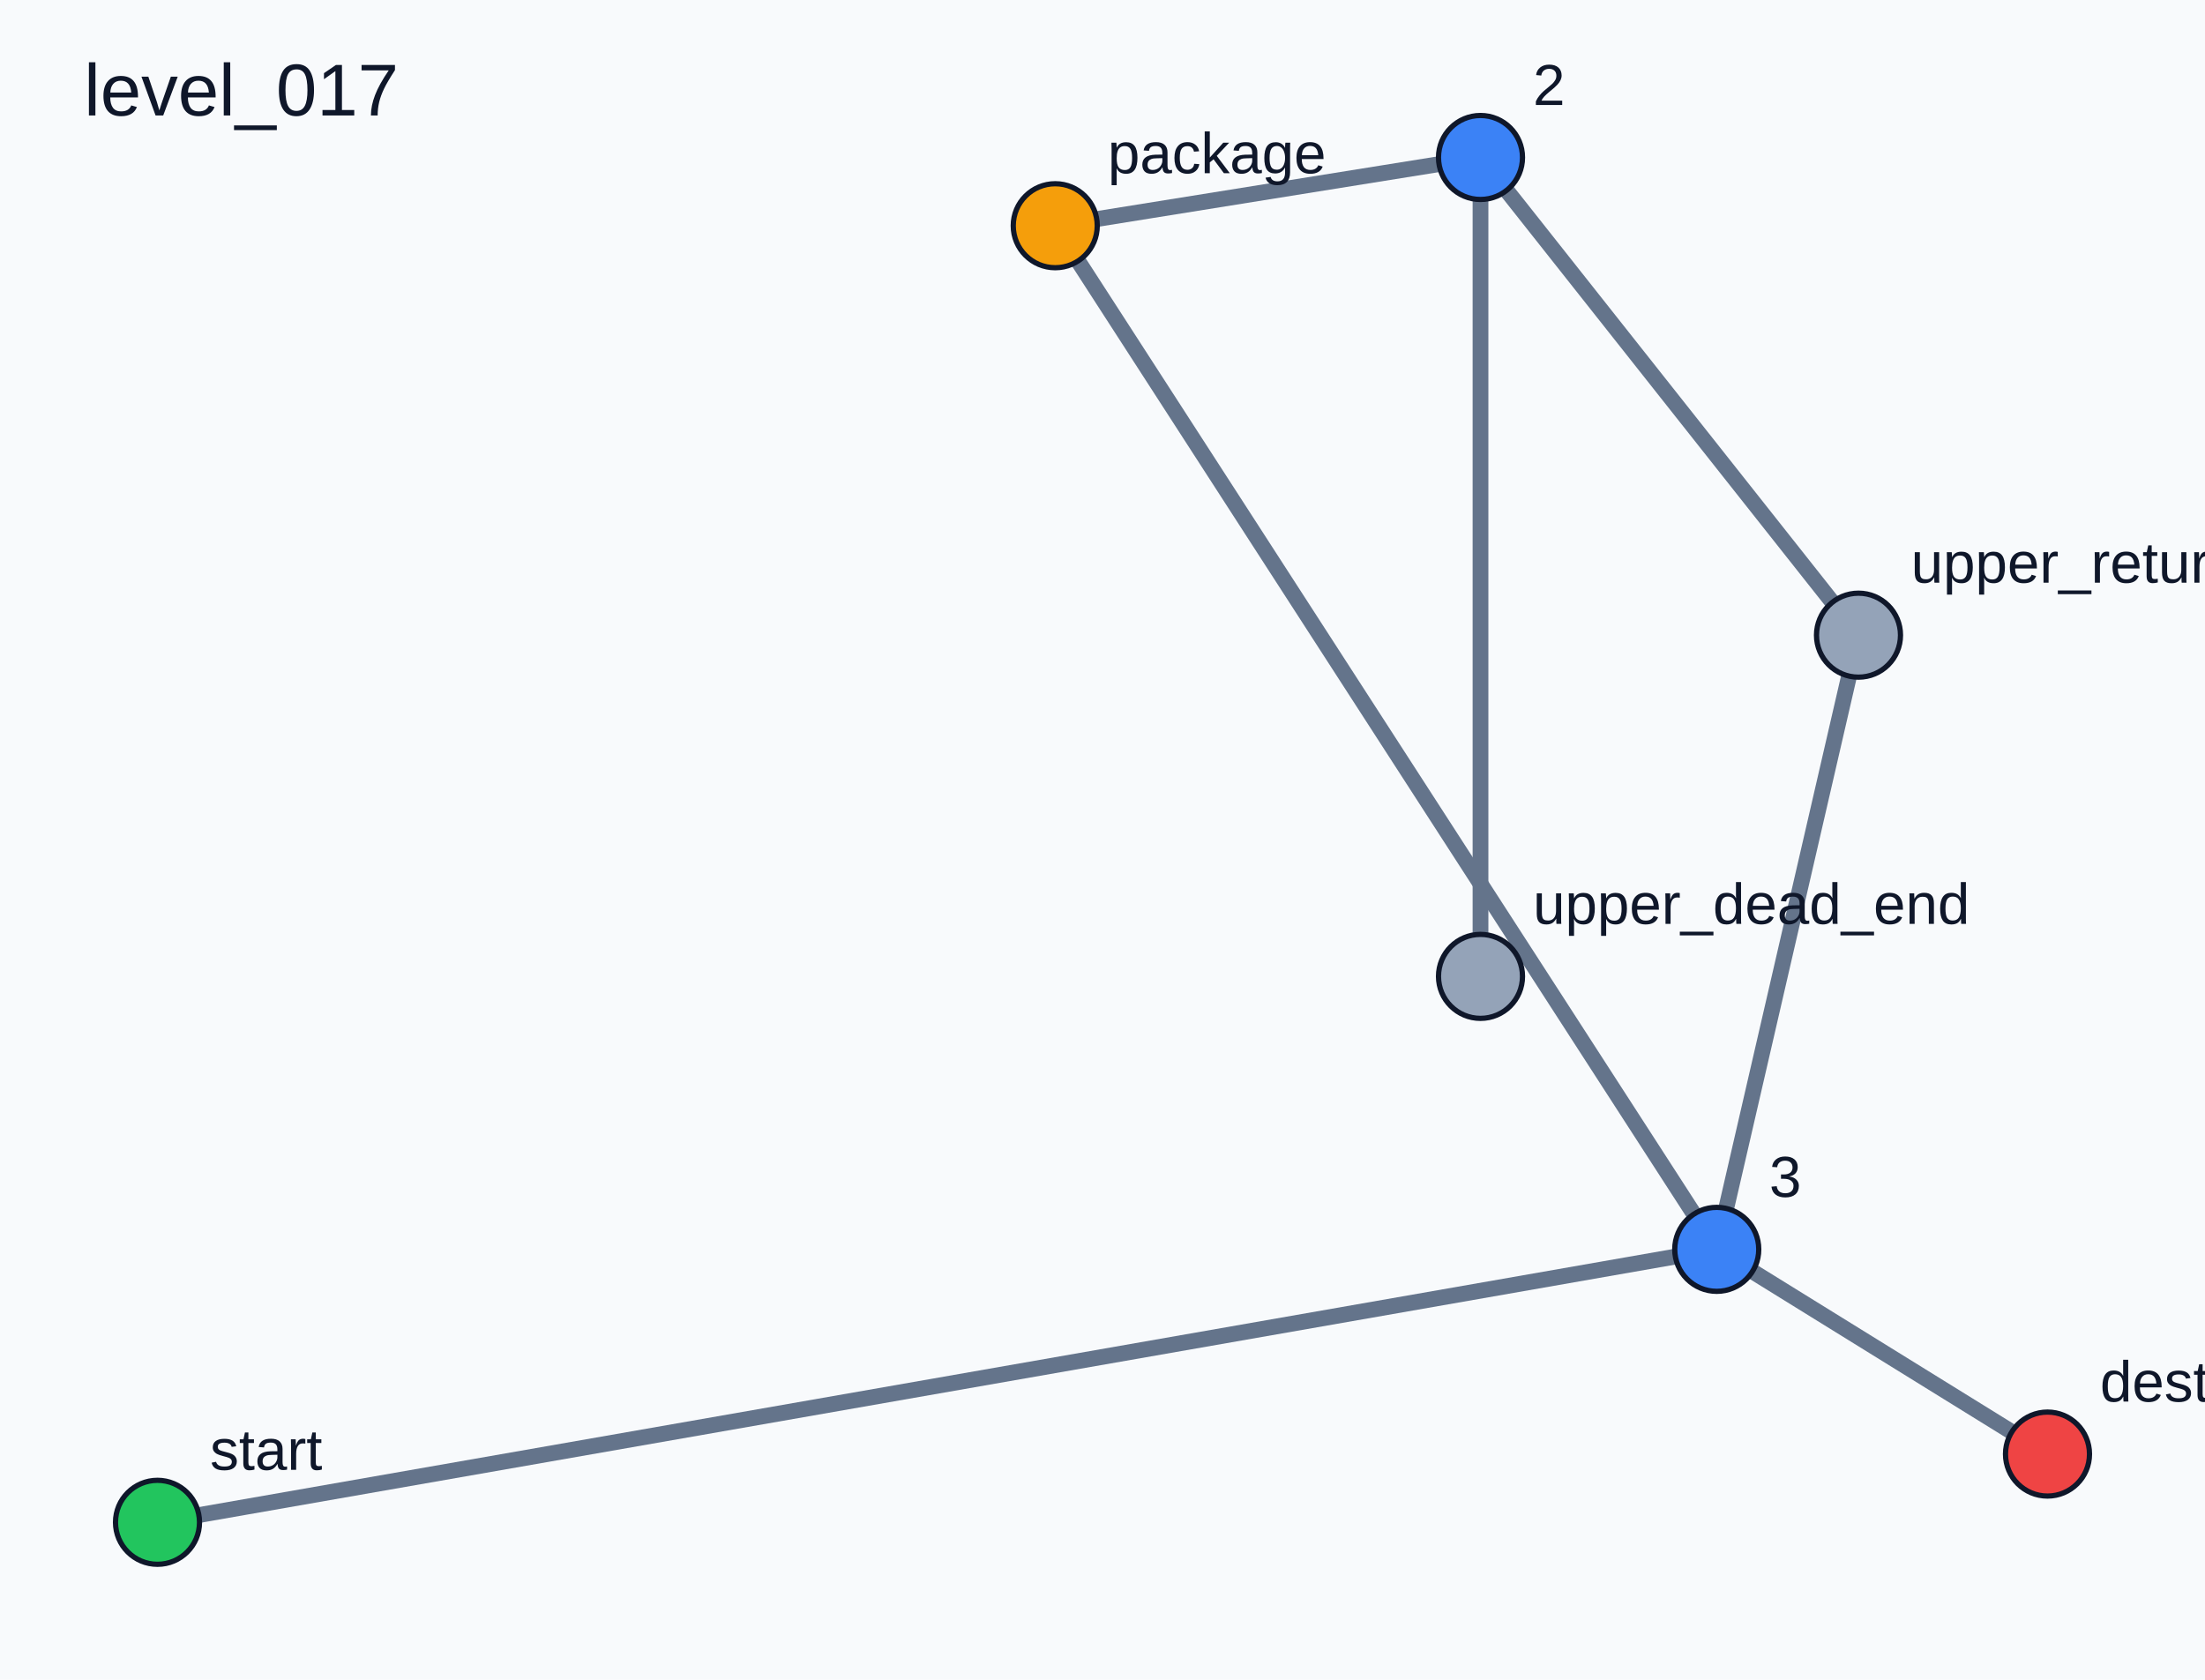
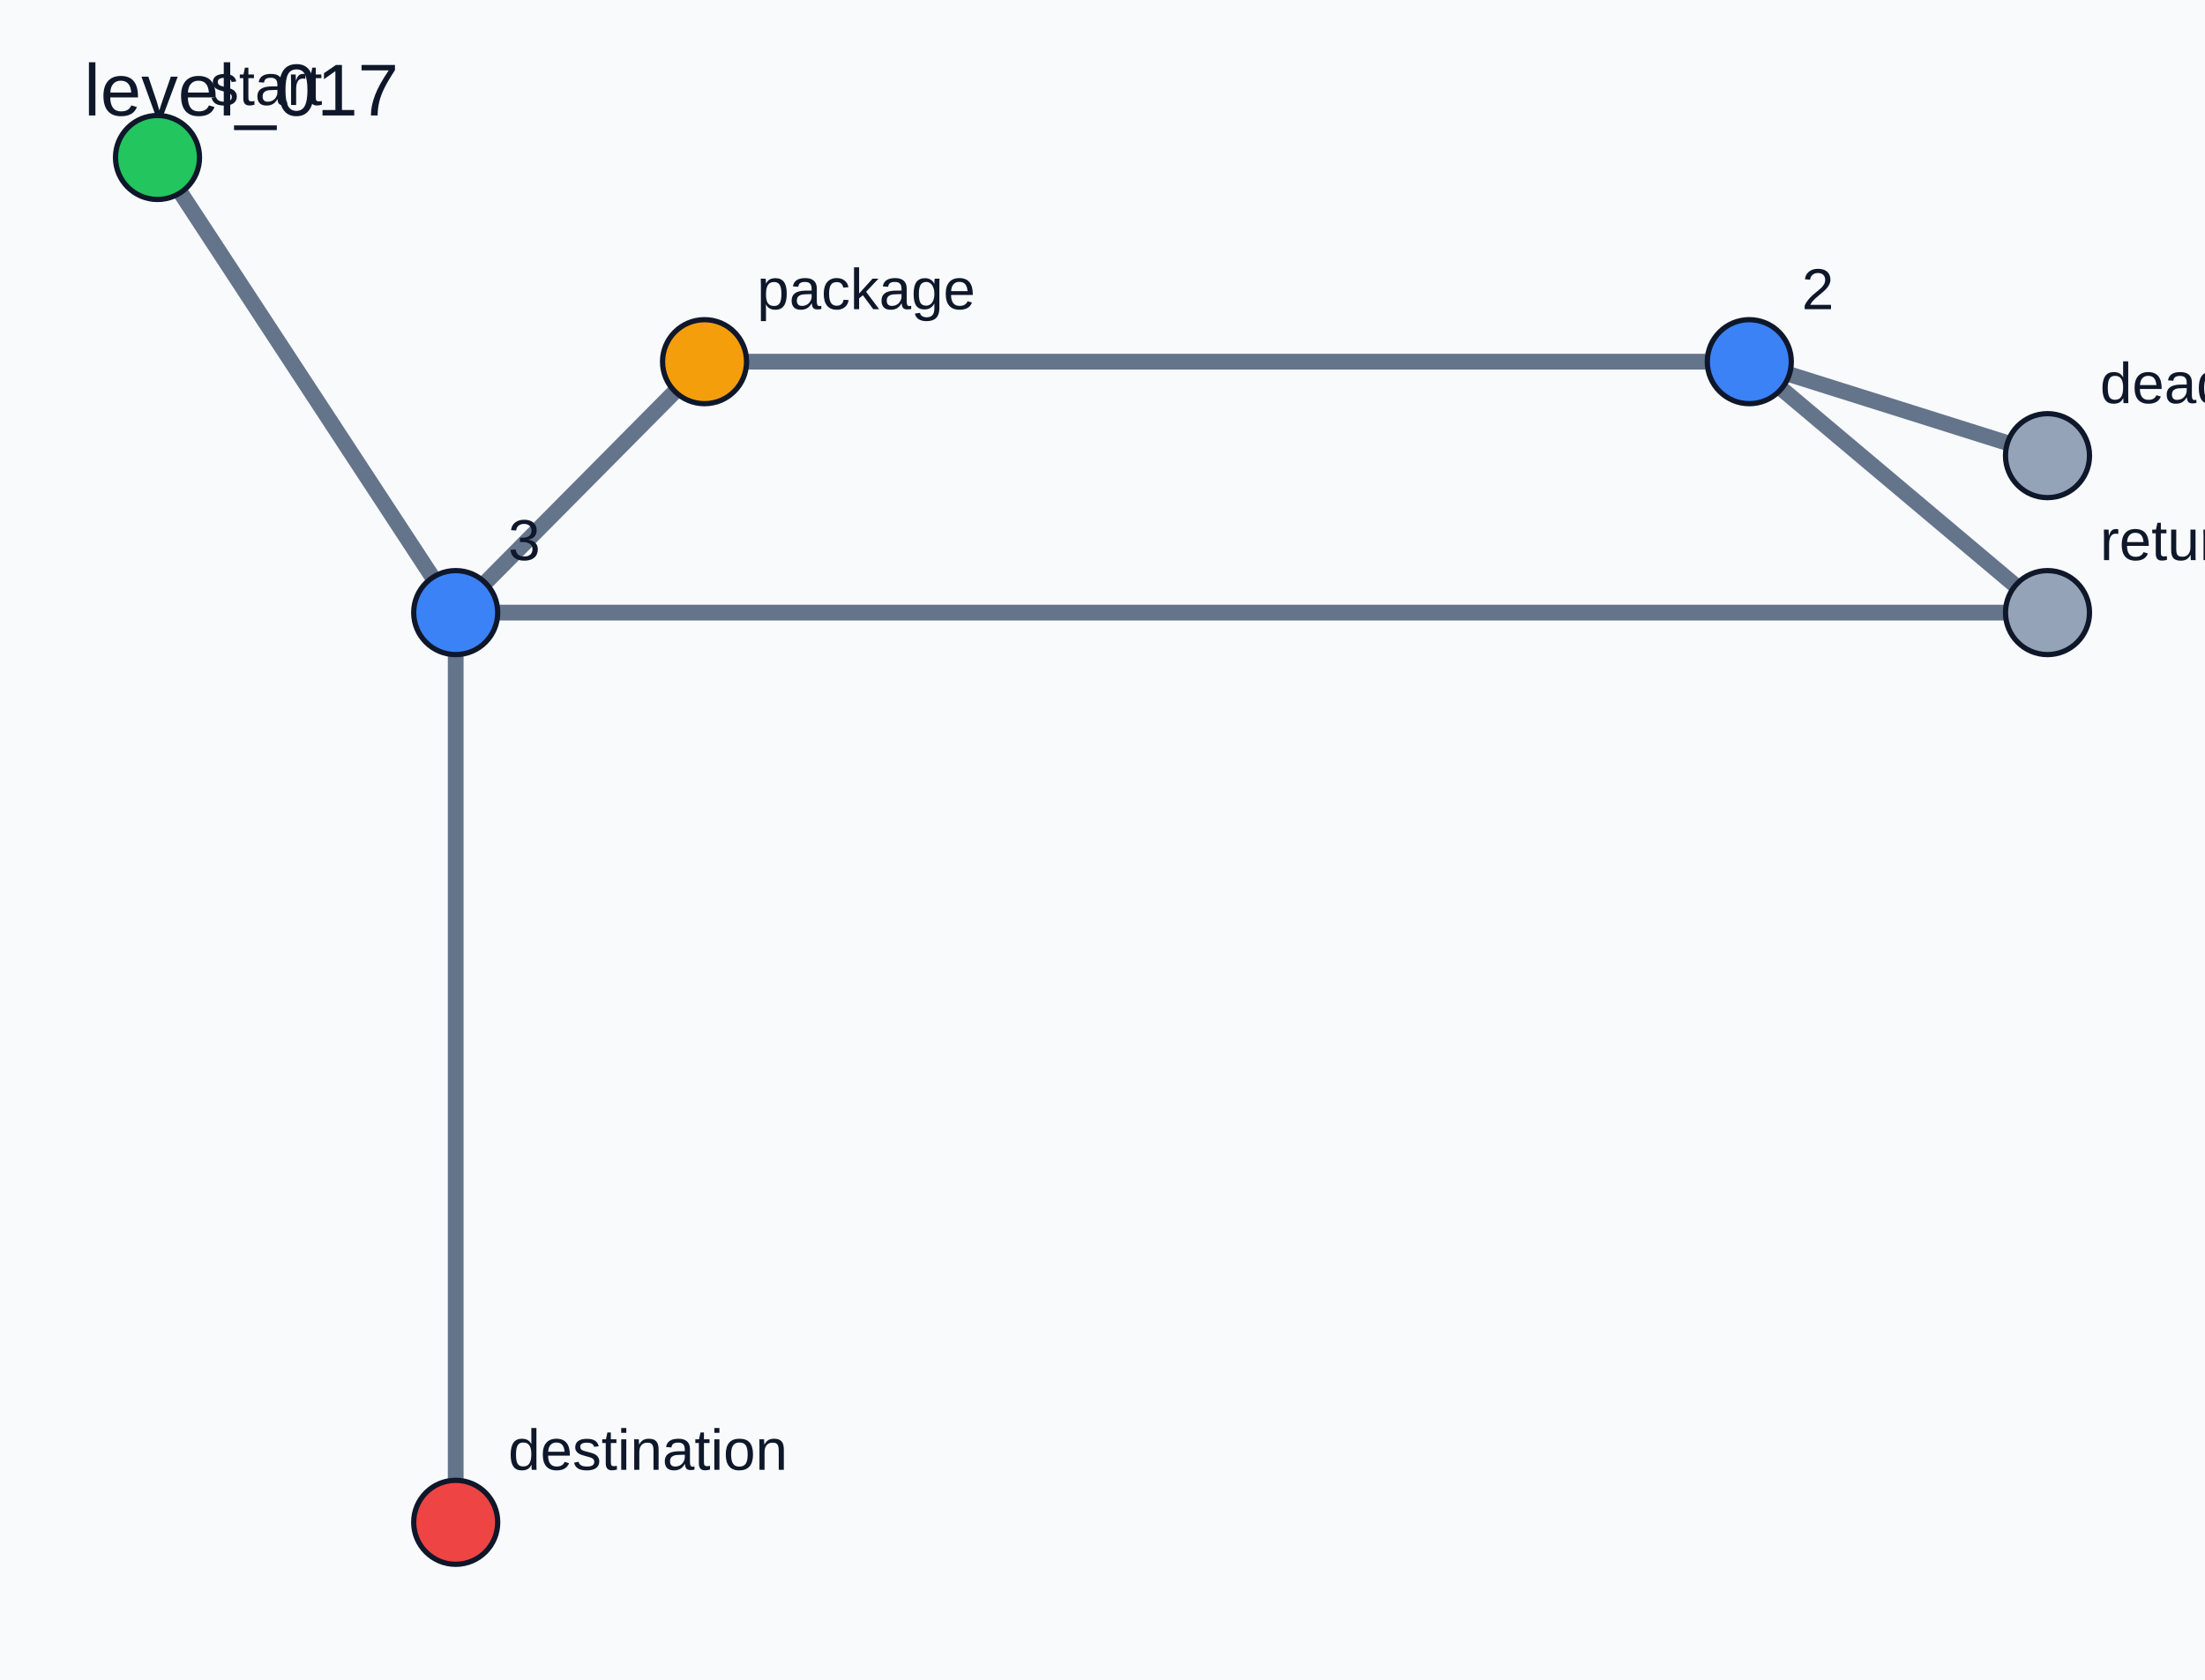
<svg xmlns="http://www.w3.org/2000/svg" width="420" height="320" viewBox="0 0 420 320">
  <rect width="100%" height="100%" fill="#f8fafc" />
  <text x="16" y="22" font-family="Arial" font-size="14" fill="#0f172a">level_017</text>
-   <line x1="30.0" y1="290.0" x2="327.0" y2="238.0" stroke="#64748b" stroke-width="3" />
-   <line x1="327.0" y1="238.0" x2="390.0" y2="277.0" stroke="#64748b" stroke-width="3" />
-   <line x1="327.0" y1="238.0" x2="201.0" y2="43.0" stroke="#64748b" stroke-width="3" />
-   <line x1="201.0" y1="43.0" x2="282.0" y2="30.0" stroke="#64748b" stroke-width="3" />
-   <line x1="282.0" y1="30.0" x2="282.0" y2="186.0" stroke="#64748b" stroke-width="3" />
-   <line x1="282.0" y1="30.0" x2="354.0" y2="121.0" stroke="#64748b" stroke-width="3" />
-   <line x1="354.0" y1="121.0" x2="327.0" y2="238.0" stroke="#64748b" stroke-width="3" />
-   <circle cx="30.0" cy="290.0" r="8" fill="#22c55e" stroke="#0f172a" stroke-width="1" />
-   <text x="40.0" y="280.0" font-family="Arial" font-size="11" fill="#0f172a">start</text>
-   <circle cx="327.0" cy="238.0" r="8" fill="#3b82f6" stroke="#0f172a" stroke-width="1" />
-   <text x="337.0" y="228.0" font-family="Arial" font-size="11" fill="#0f172a">3</text>
-   <circle cx="201.0" cy="43.0" r="8" fill="#f59e0b" stroke="#0f172a" stroke-width="1" />
-   <text x="211.0" y="33.0" font-family="Arial" font-size="11" fill="#0f172a">package</text>
-   <circle cx="282.0" cy="30.0" r="8" fill="#3b82f6" stroke="#0f172a" stroke-width="1" />
-   <text x="292.0" y="20.0" font-family="Arial" font-size="11" fill="#0f172a">2</text>
-   <circle cx="354.0" cy="121.0" r="8" fill="#94a3b8" stroke="#0f172a" stroke-width="1" />
-   <text x="364.0" y="111.0" font-family="Arial" font-size="11" fill="#0f172a">upper_return</text>
-   <circle cx="390.0" cy="277.0" r="8" fill="#ef4444" stroke="#0f172a" stroke-width="1" />
-   <text x="400.0" y="267.0" font-family="Arial" font-size="11" fill="#0f172a">destination</text>
-   <circle cx="282.0" cy="186.0" r="8" fill="#94a3b8" stroke="#0f172a" stroke-width="1" />
-   <text x="292.0" y="176.0" font-family="Arial" font-size="11" fill="#0f172a">upper_dead_end</text>
+   <line x1="30.0" y1="30.0" x2="86.8" y2="116.7" stroke="#64748b" stroke-width="3" />
+   <line x1="86.8" y1="116.7" x2="86.8" y2="290.0" stroke="#64748b" stroke-width="3" />
+   <line x1="86.8" y1="116.7" x2="134.2" y2="68.9" stroke="#64748b" stroke-width="3" />
+   <line x1="134.2" y1="68.9" x2="333.2" y2="68.9" stroke="#64748b" stroke-width="3" />
+   <line x1="333.2" y1="68.9" x2="390.0" y2="86.8" stroke="#64748b" stroke-width="3" />
+   <line x1="333.2" y1="68.9" x2="390.0" y2="116.7" stroke="#64748b" stroke-width="3" />
+   <line x1="390.0" y1="116.7" x2="86.8" y2="116.7" stroke="#64748b" stroke-width="3" />
+   <circle cx="30.0" cy="30.0" r="8" fill="#22c55e" stroke="#0f172a" stroke-width="1" />
+   <text x="40.0" y="20.0" font-family="Arial" font-size="11" fill="#0f172a">start</text>
+   <circle cx="86.8" cy="116.7" r="8" fill="#3b82f6" stroke="#0f172a" stroke-width="1" />
+   <text x="96.8" y="106.7" font-family="Arial" font-size="11" fill="#0f172a">3</text>
+   <circle cx="134.2" cy="68.9" r="8" fill="#f59e0b" stroke="#0f172a" stroke-width="1" />
+   <text x="144.2" y="58.9" font-family="Arial" font-size="11" fill="#0f172a">package</text>
+   <circle cx="333.2" cy="68.9" r="8" fill="#3b82f6" stroke="#0f172a" stroke-width="1" />
+   <text x="343.2" y="58.9" font-family="Arial" font-size="11" fill="#0f172a">2</text>
+   <circle cx="390.0" cy="116.7" r="8" fill="#94a3b8" stroke="#0f172a" stroke-width="1" />
+   <text x="400.0" y="106.7" font-family="Arial" font-size="11" fill="#0f172a">return_a</text>
+   <circle cx="86.8" cy="290.0" r="8" fill="#ef4444" stroke="#0f172a" stroke-width="1" />
+   <text x="96.8" y="280.0" font-family="Arial" font-size="11" fill="#0f172a">destination</text>
+   <circle cx="390.0" cy="86.8" r="8" fill="#94a3b8" stroke="#0f172a" stroke-width="1" />
+   <text x="400.0" y="76.8" font-family="Arial" font-size="11" fill="#0f172a">dead_end_a</text>
</svg>
